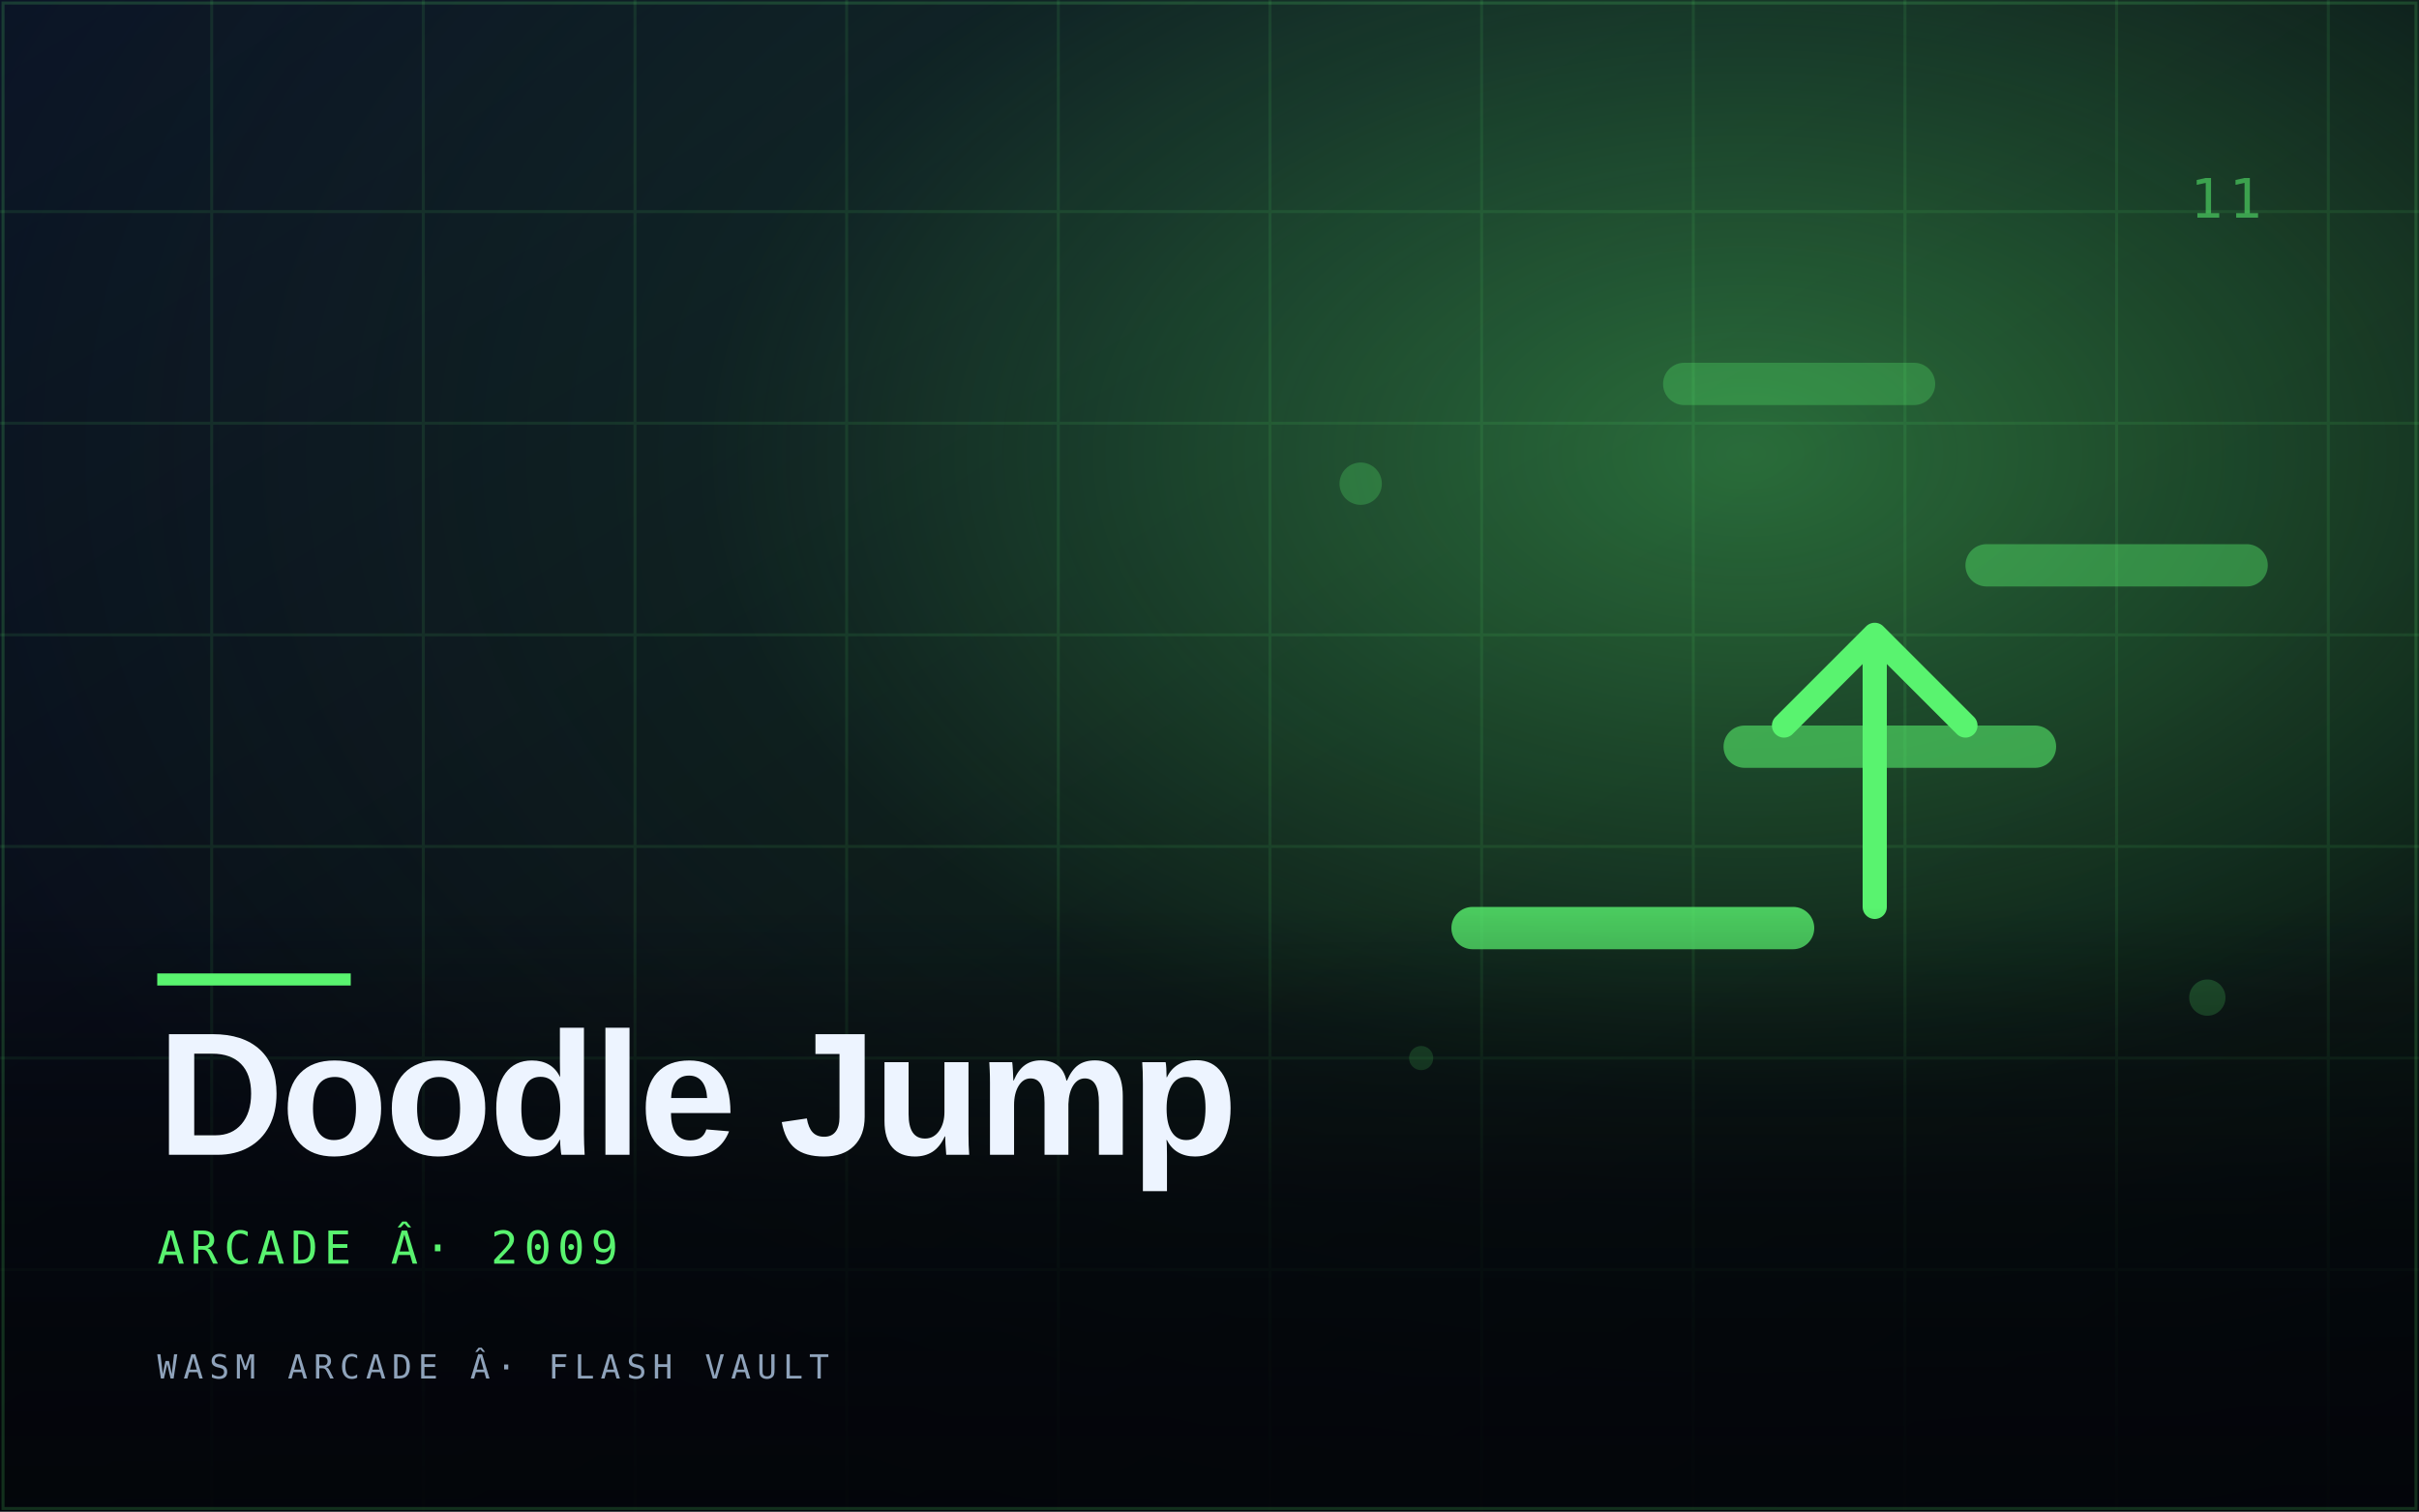
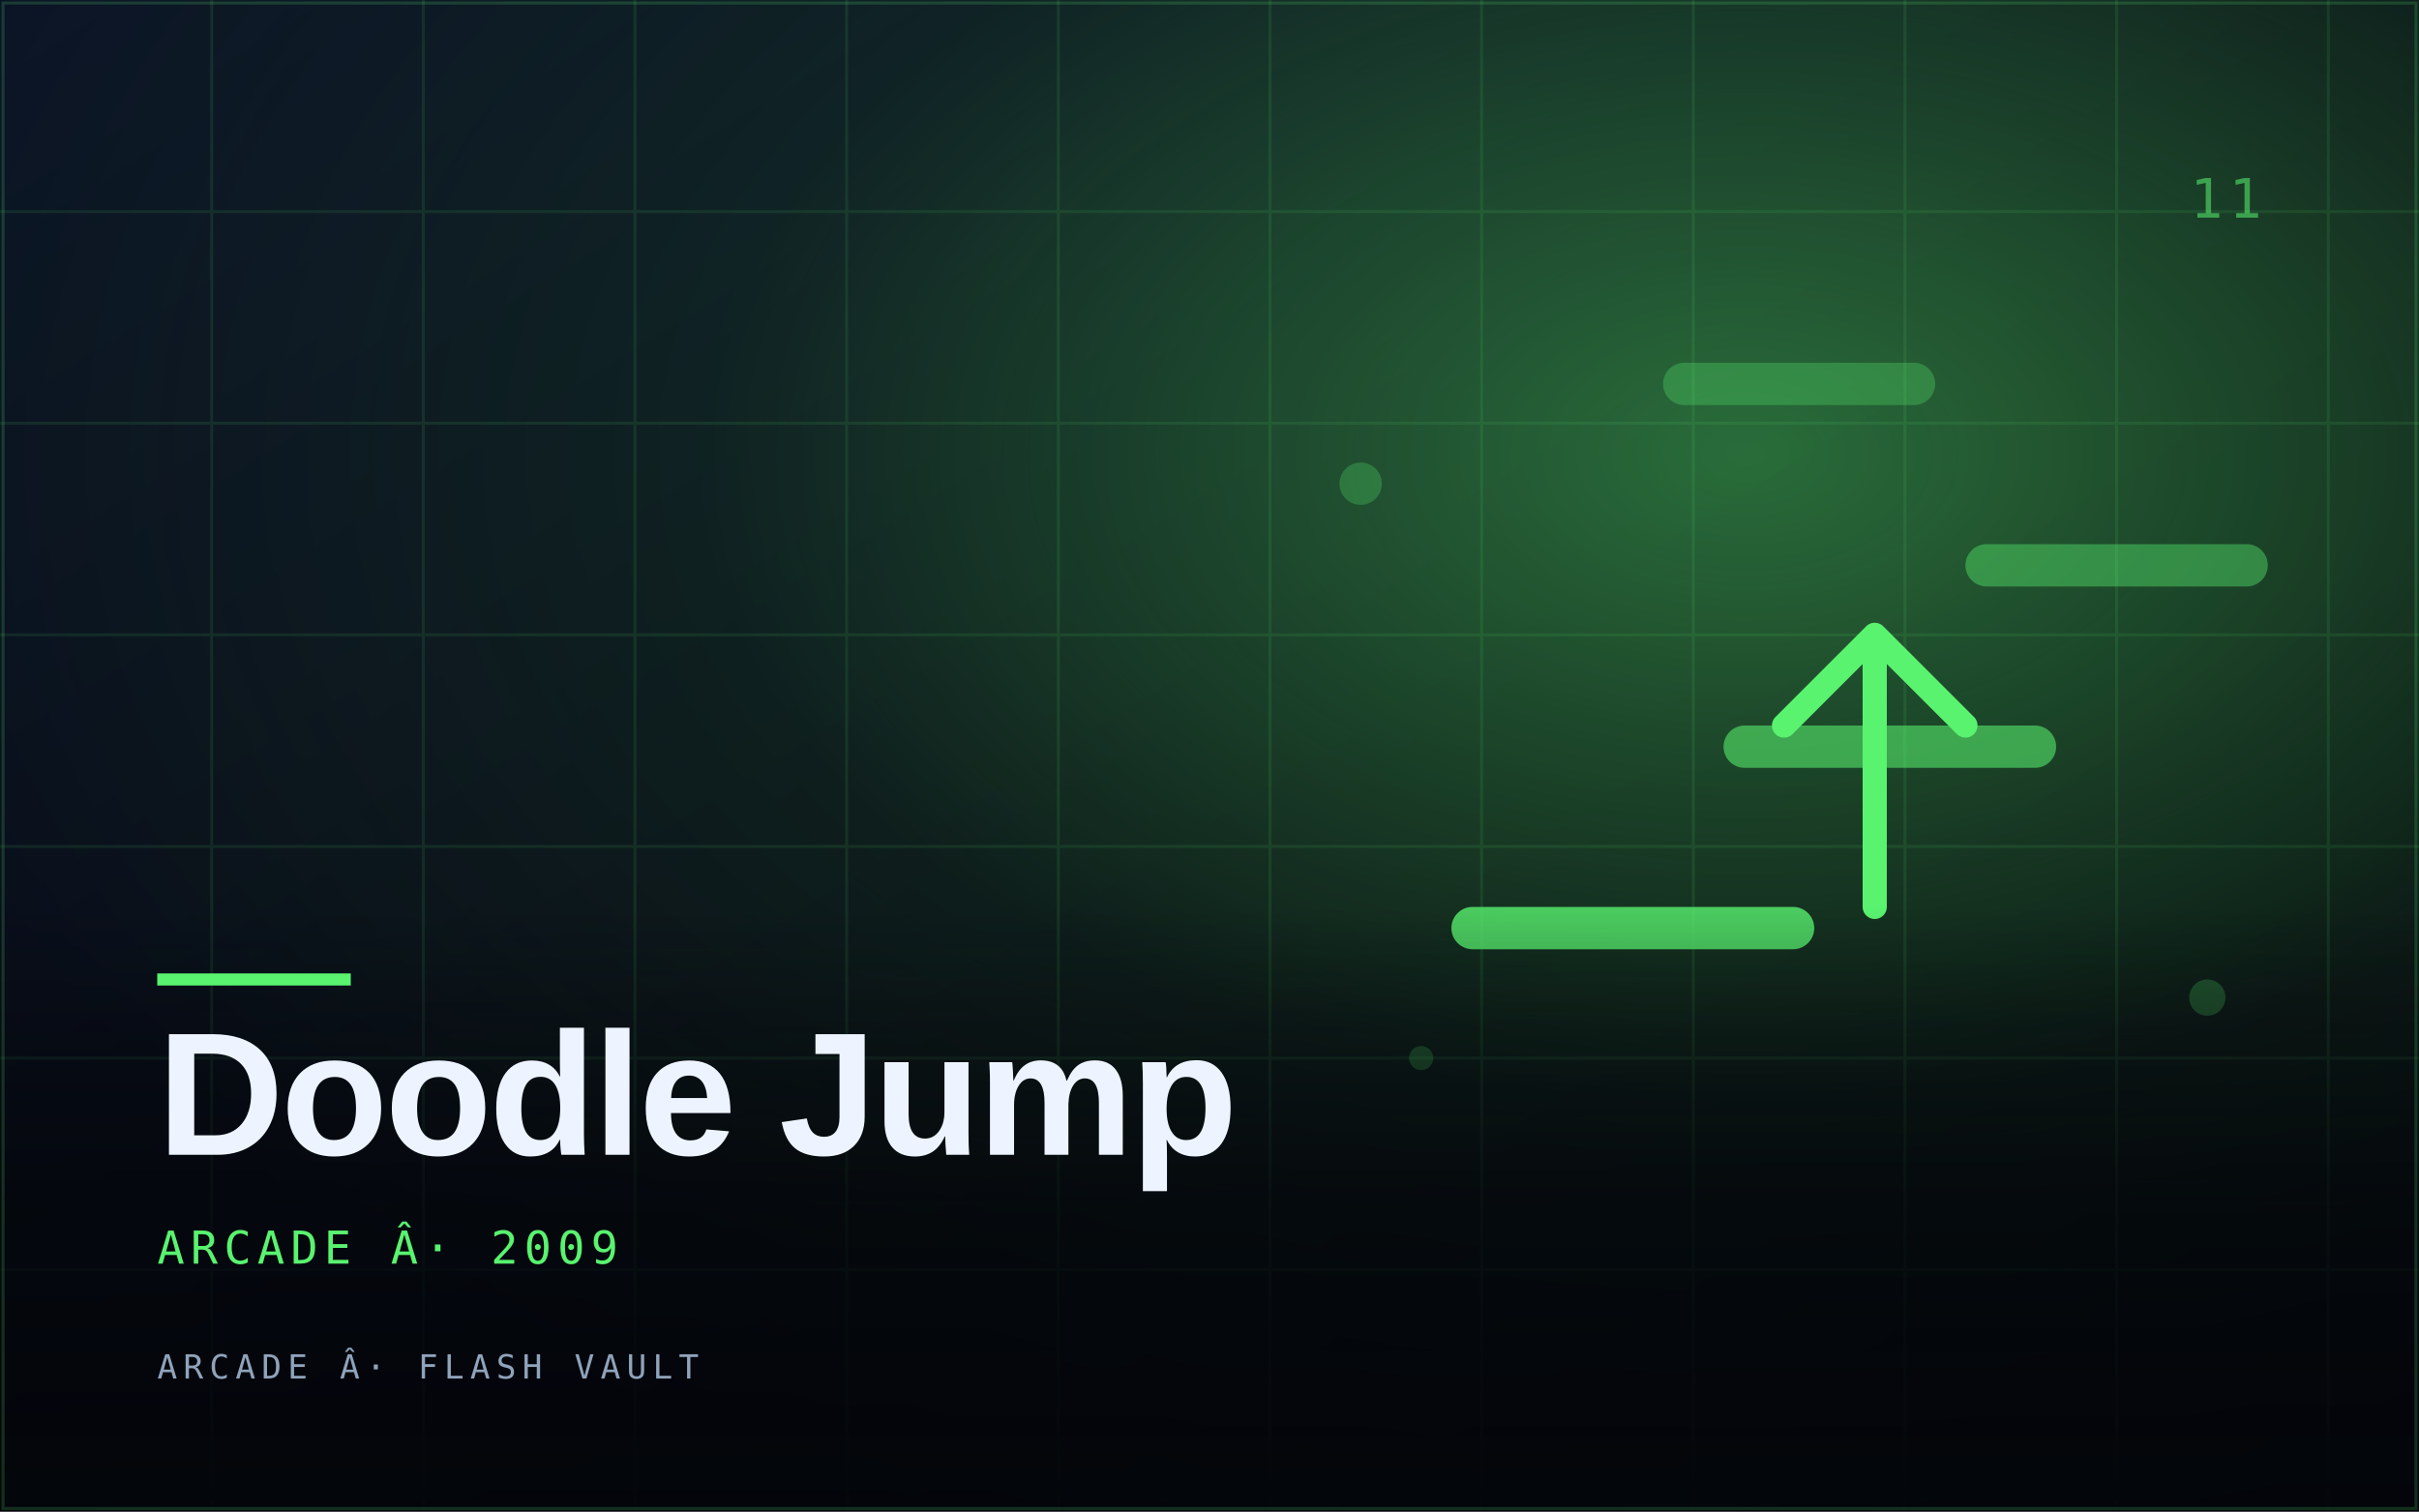
<svg xmlns="http://www.w3.org/2000/svg" viewBox="0 0 800 500" width="800" height="500" role="img" aria-labelledby="title desc">
  <defs>
    <linearGradient id="bg" x1="0" y1="0" x2="1" y2="1">
      <stop offset="0" stop-color="#0b1426" />
      <stop offset=".55" stop-color="#070a12" />
      <stop offset="1" stop-color="#03050a" />
    </linearGradient>
    <radialGradient id="glow" cx="72%" cy="30%" r="78%">
      <stop offset="0" stop-color="#59f36f" stop-opacity=".42" />
      <stop offset=".55" stop-color="#59f36f" stop-opacity=".08" />
      <stop offset="1" stop-color="#59f36f" stop-opacity="0" />
    </radialGradient>
    <linearGradient id="fade" x1="0" y1="0" x2="0" y2="1">
      <stop offset="0" stop-color="#03050a" stop-opacity="0" />
      <stop offset=".5" stop-color="#03050a" stop-opacity=".72" />
      <stop offset="1" stop-color="#03050a" stop-opacity=".96" />
    </linearGradient>
  </defs>
  <rect width="800" height="500" fill="url(#bg)" />
  <rect width="800" height="500" fill="url(#glow)" />
  <g opacity=".1" stroke="#59f36f" stroke-width="1">
    <path d="M0 70 H800 M0 140 H800 M0 210 H800 M0 280 H800 M0 350 H800 M0 420 H800" />
    <path d="M70 0 V500 M140 0 V500 M210 0 V500 M280 0 V500 M350 0 V500 M420 0 V500 M490 0 V500 M560 0 V500 M630 0 V500 M700 0 V500 M770 0 V500" />
  </g>
  <g fill="#59f36f" opacity=".8">
    <rect x="480" y="300" width="120" height="14" rx="7" />
    <rect x="570" y="240" width="110" height="14" rx="7" opacity=".7" />
    <rect x="650" y="180" width="100" height="14" rx="7" opacity=".5" />
    <rect x="550" y="120" width="90" height="14" rx="7" opacity=".35" />
  </g>
  <g stroke="#59f36f" stroke-width="8" stroke-linecap="round" fill="none">
    <path d="M620 300 V210 M620 210 L590 240 M620 210 L650 240" />
  </g>
  <g fill="#59f36f" opacity=".25">
    <circle cx="450" cy="160" r="7" />
    <circle cx="730" cy="330" r="6" />
    <circle cx="470" cy="350" r="4" />
  </g>
  <rect y="300" width="800" height="200" fill="url(#fade)" />
  <rect x="52" y="322" width="64" height="4" fill="#59f36f" />
  <text x="52" y="382" fill="#edf4ff" font-family="Segoe UI, Arial, sans-serif" font-size="58" font-weight="700" letter-spacing="-1">Doodle Jump</text>
  <text x="52" y="418" fill="#59f36f" font-family="Consolas, monospace" font-size="15" letter-spacing="2">ARCADE Â· 2009</text>
-   <text x="52" y="456" fill="#8fa3bb" font-family="Consolas, monospace" font-size="11" letter-spacing="2">WASM ARCADE Â· FLASH VAULT</text>
+   <text x="52" y="456" fill="#8fa3bb" font-family="Consolas, monospace" font-size="11" letter-spacing="2">ARCADE Â· FLASH VAULT</text>
  <text x="748" y="72" fill="#59f36f" fill-opacity=".55" text-anchor="end" font-family="Consolas, monospace" font-size="18" letter-spacing="2">11</text>
  <rect x="1" y="1" width="798" height="498" fill="none" stroke="#59f36f" stroke-opacity=".18" />
</svg>
